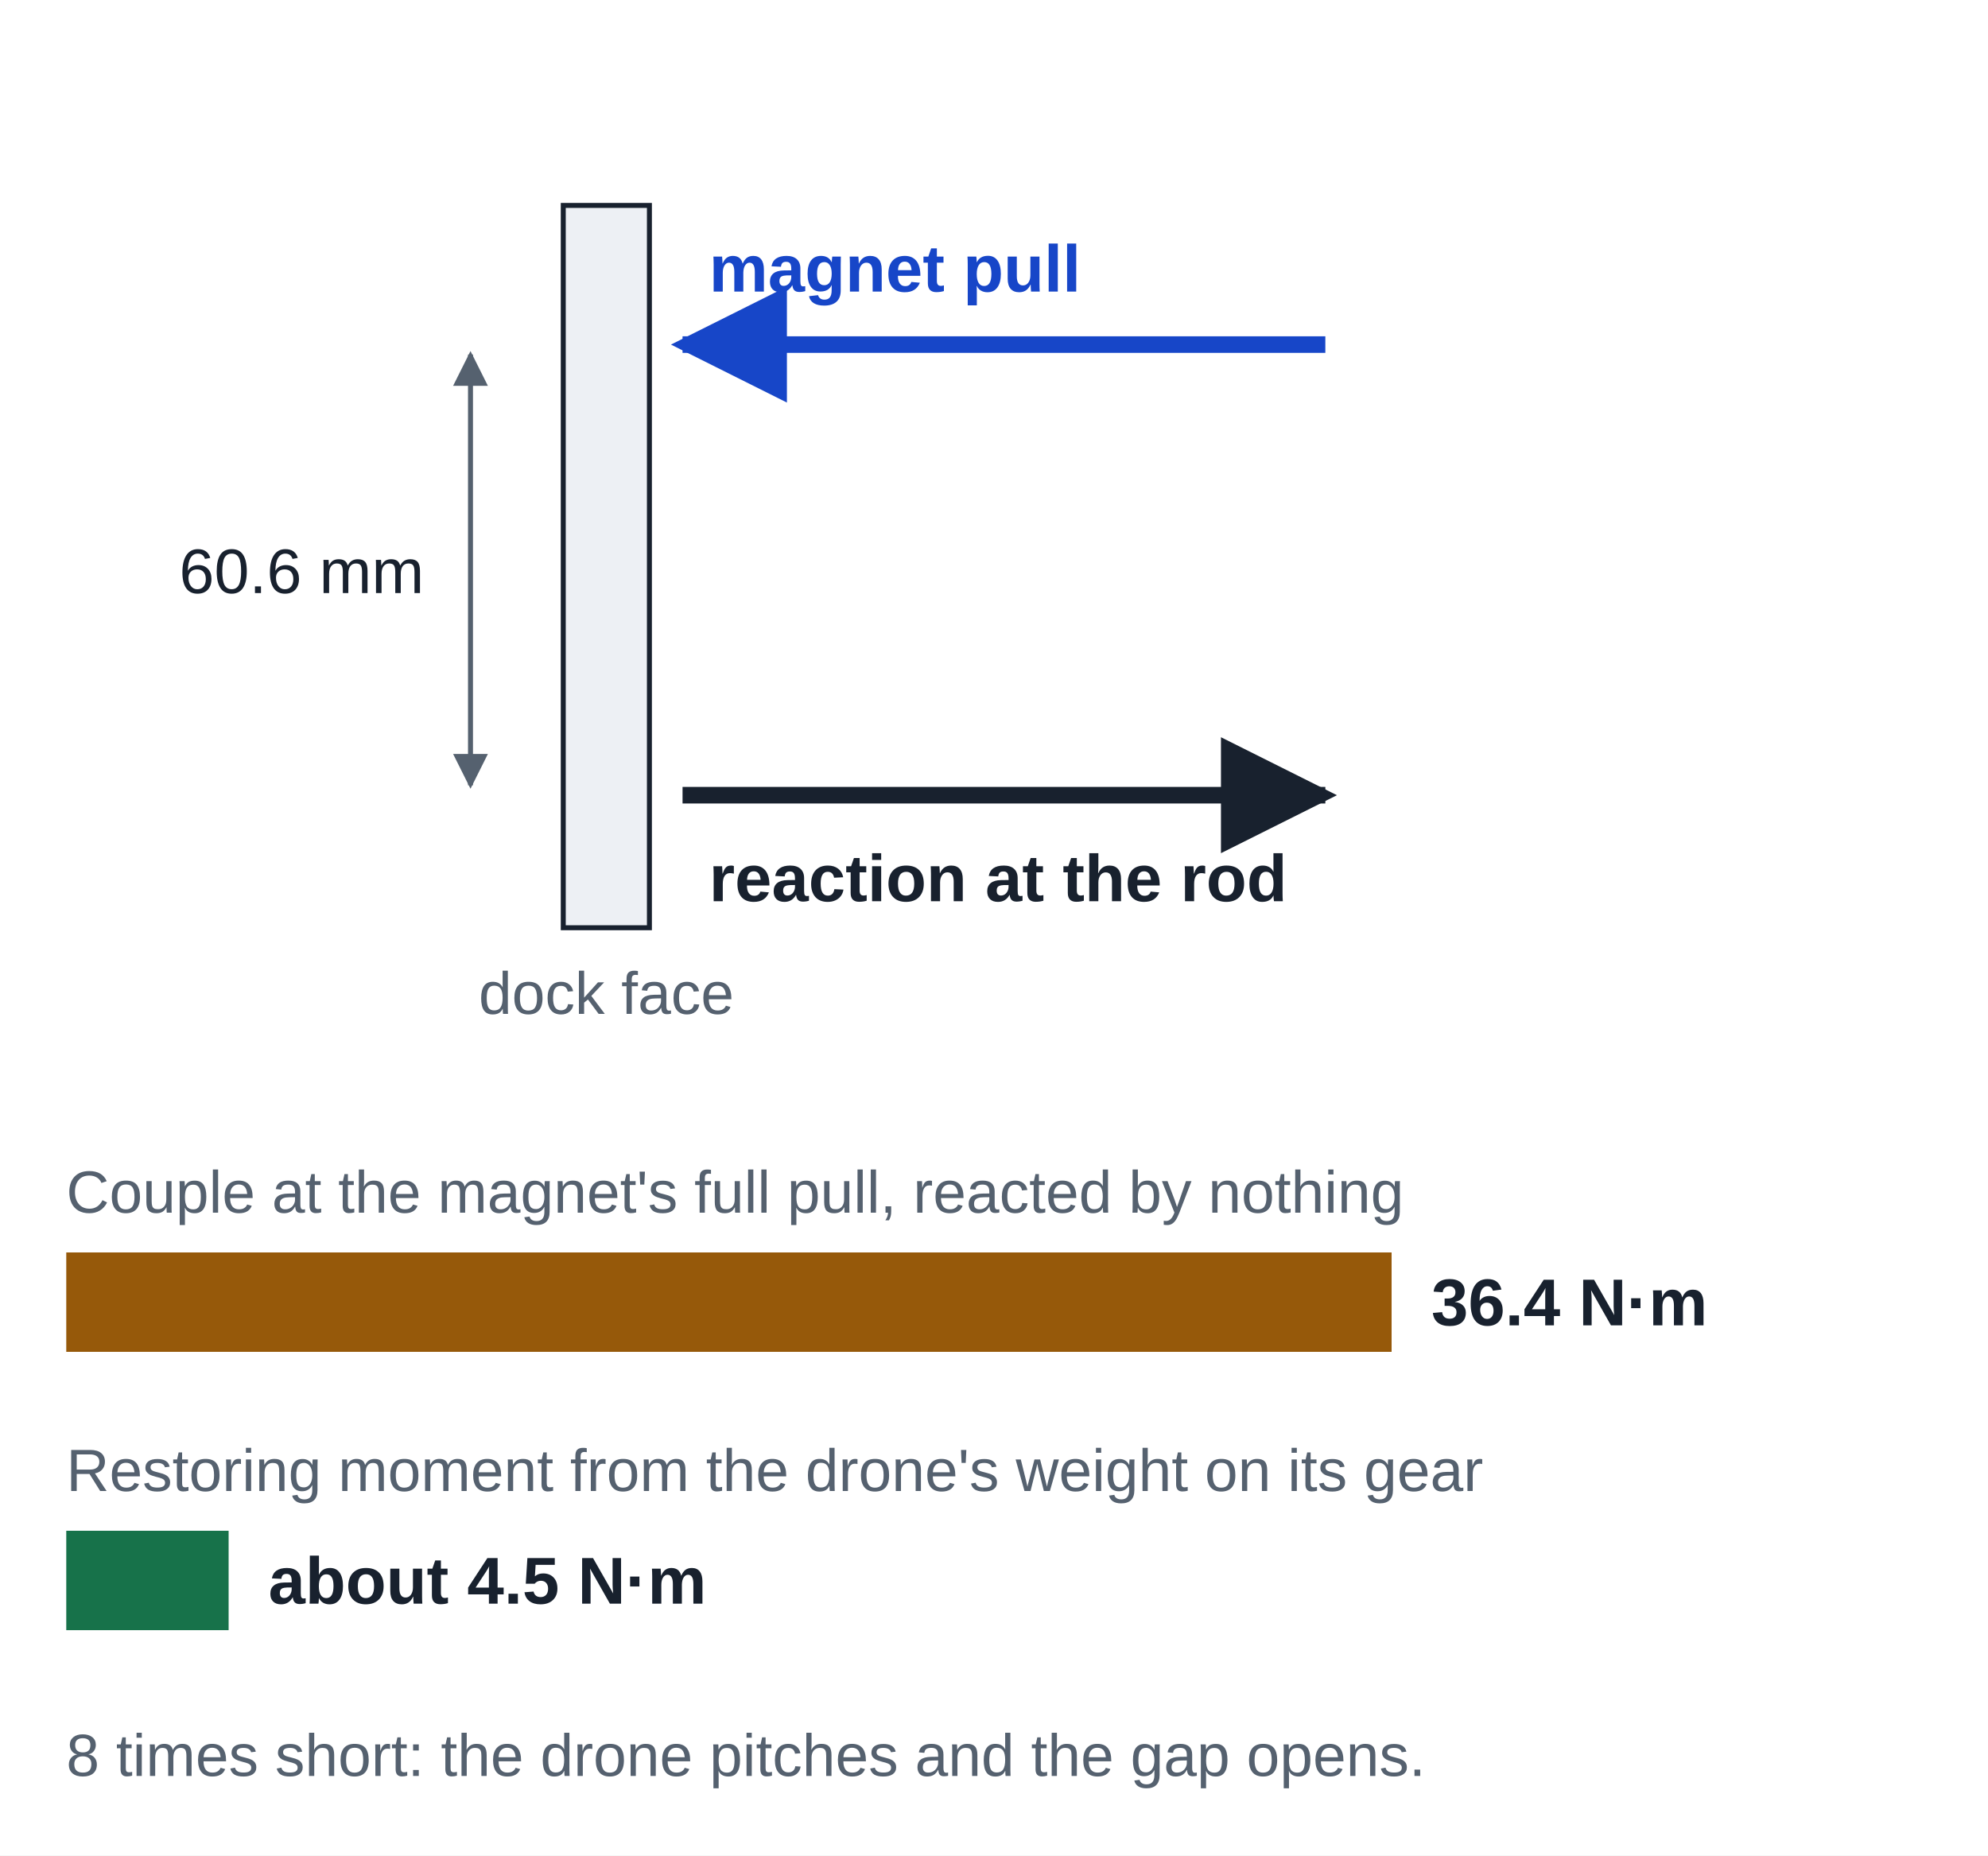
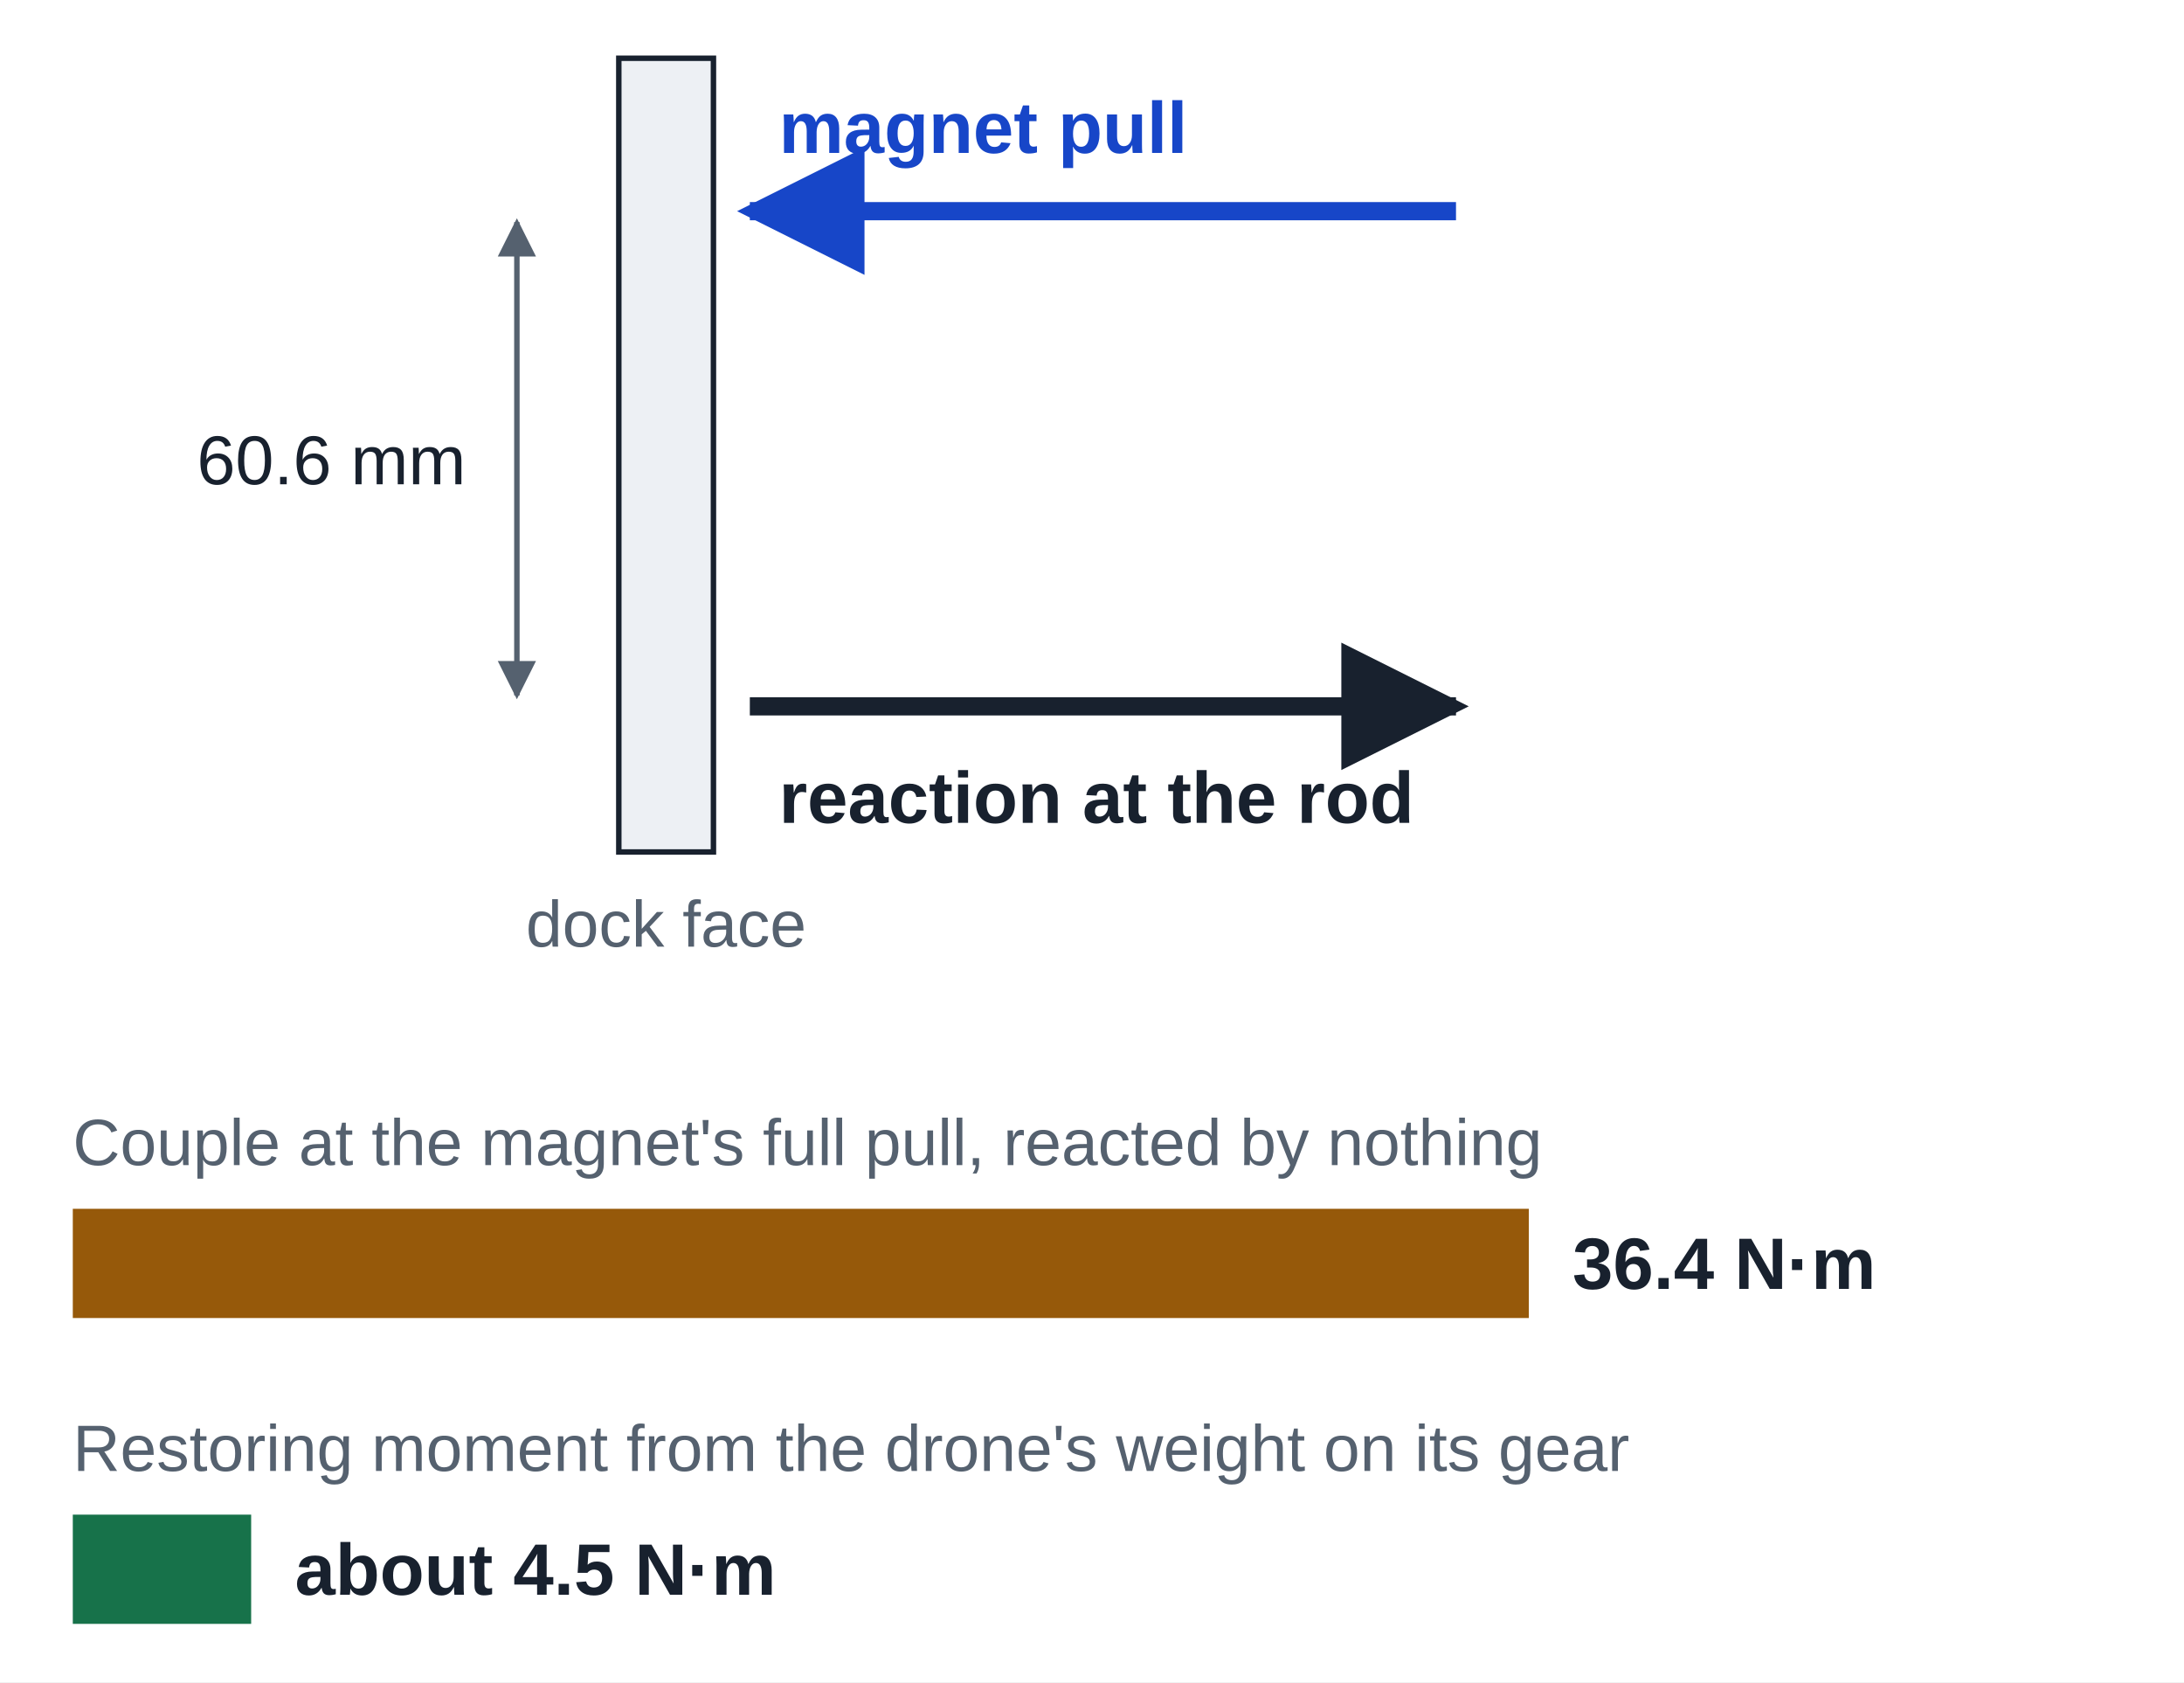
- <svg xmlns="http://www.w3.org/2000/svg" viewBox="0 0 600 560" font-family="Helvetica Neue, Arial, sans-serif" font-size="20" fill="#18212e">
-   <rect width="600" height="560" fill="#ffffff" />
+ <svg xmlns="http://www.w3.org/2000/svg" viewBox="0 46 600 462" font-family="Helvetica Neue, Arial, sans-serif" font-size="20" fill="#18212e">
+   <rect y="46" width="600" height="462" fill="#ffffff" />
  <defs>
    <marker id="a" viewBox="0 0 10 10" refX="9" refY="5" markerWidth="7" markerHeight="7" orient="auto-start-reverse">
      <path d="M0 0 10 5 0 10z" fill="#18212e" />
    </marker>
    <marker id="b" viewBox="0 0 10 10" refX="9" refY="5" markerWidth="7" markerHeight="7" orient="auto-start-reverse">
      <path d="M0 0 10 5 0 10z" fill="#1746c8" />
    </marker>
    <marker id="c" viewBox="0 0 10 10" refX="9" refY="5" markerWidth="7" markerHeight="7" orient="auto-start-reverse">
      <path d="M0 0 10 5 0 10z" fill="#55616f" />
    </marker>
  </defs>
  <rect x="170" y="62" width="26" height="218" fill="#edf0f4" stroke="#18212e" stroke-width="1.5" />
  <line x1="400" y1="104" x2="206" y2="104" stroke="#1746c8" stroke-width="5" marker-end="url(#b)" />
  <text x="214" y="88" fill="#1746c8" font-weight="600">magnet pull</text>
  <line x1="206" y1="240" x2="400" y2="240" stroke="#18212e" stroke-width="5" marker-end="url(#a)" />
  <text x="214" y="272" font-weight="600">reaction at the rod</text>
  <line x1="142" y1="107" x2="142" y2="237" stroke="#55616f" stroke-width="1.5" marker-start="url(#c)" marker-end="url(#c)" />
  <text x="128" y="179" text-anchor="end" font-size="19">60.6 mm</text>
  <text x="183" y="306" text-anchor="middle" font-size="18" fill="#55616f">dock face</text>
  <text x="20" y="366" font-size="18" fill="#55616f">Couple at the magnet's full pull, reacted by nothing</text>
  <rect x="20" y="378" width="400" height="30" fill="#96590a" />
  <text x="432" y="400" font-weight="700">36.4 N·m</text>
  <text x="20" y="450" font-size="18" fill="#55616f">Restoring moment from the drone's weight on its gear</text>
  <rect x="20" y="462" width="49" height="30" fill="#17724a" />
  <text x="81" y="484" font-weight="700">about 4.5 N·m</text>
-   <text x="20" y="536" font-size="18" fill="#55616f">8 times short: the drone pitches and the gap opens.</text>
</svg>
